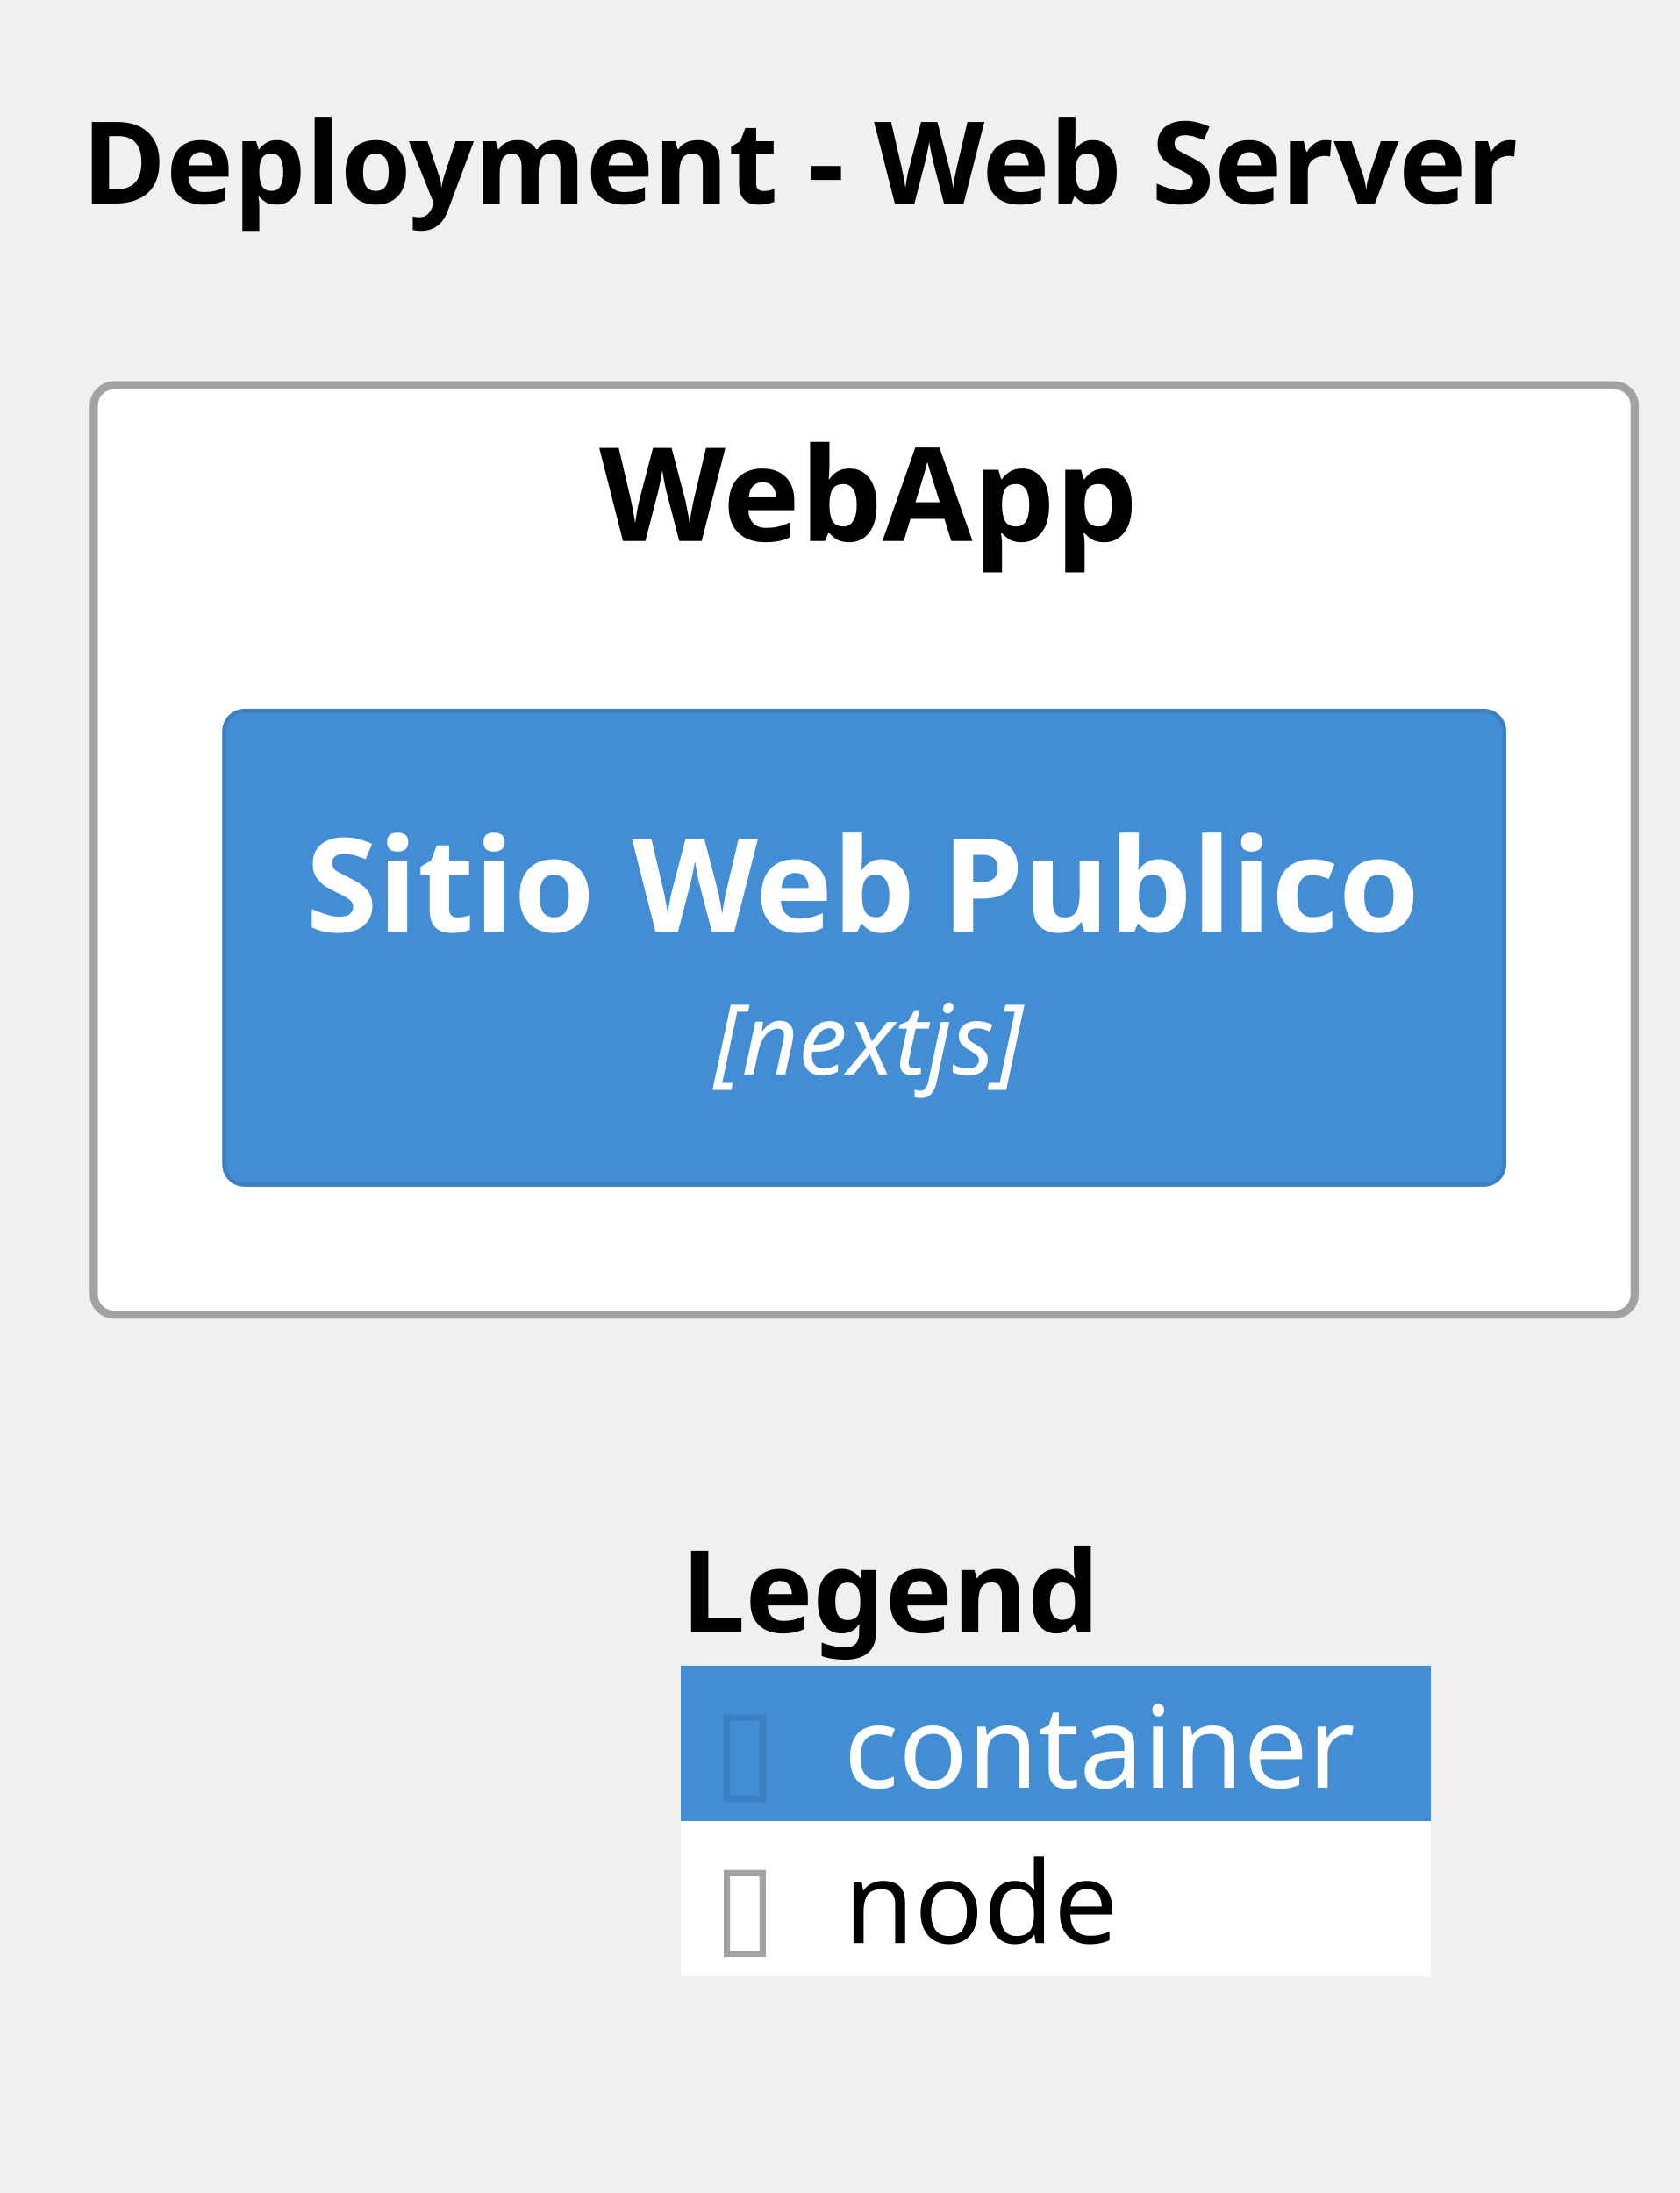
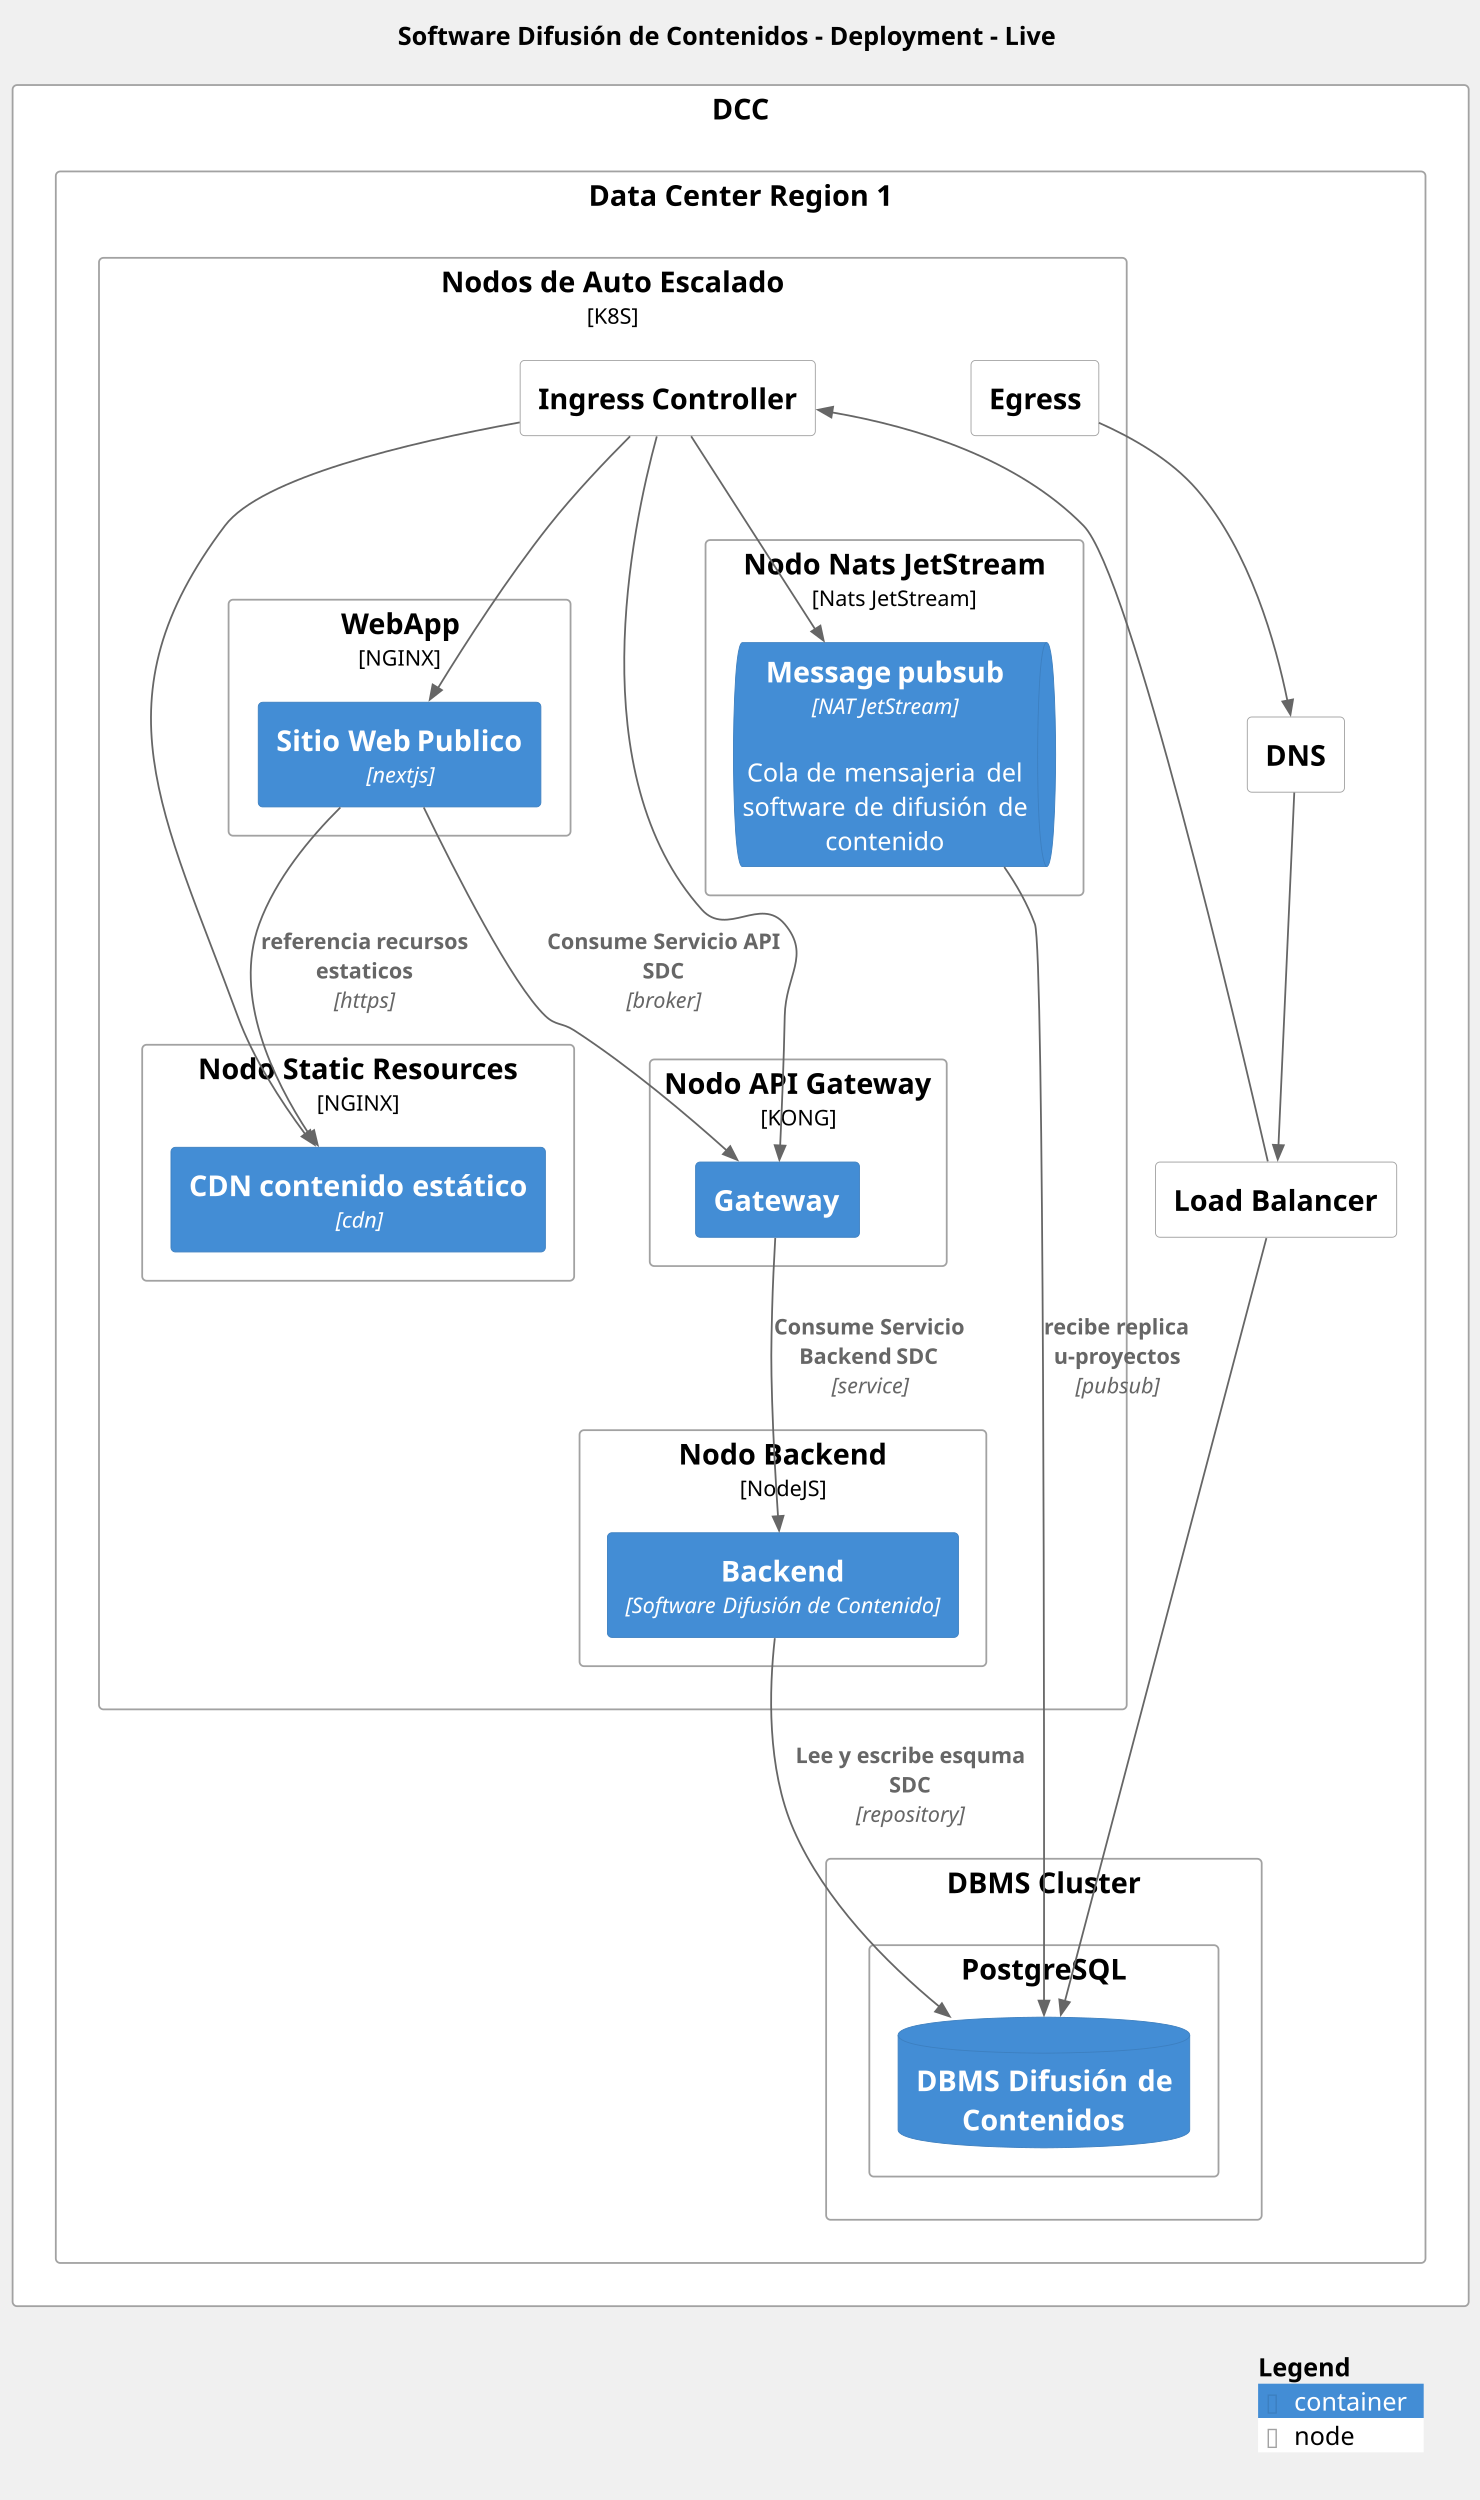
- <svg xmlns="http://www.w3.org/2000/svg" contentStyleType="text/css" height="269px" preserveAspectRatio="none" style="width:206px;height:269px;background:#FFFFFF;" version="1.1" viewBox="0 0 206 269" width="206px" zoomAndPan="magnify">
+ <svg xmlns="http://www.w3.org/2000/svg" contentStyleType="text/css" height="1389px" preserveAspectRatio="none" style="width:822px;height:1389px;background:#FFFFFF;" version="1.1" viewBox="0 0 822 1389" width="822px" zoomAndPan="magnify">
  <defs />
  <g>
-     <text fill="#000000" font-family="sans-serif" font-size="14" font-weight="bold" lengthAdjust="spacing" textLength="177" x="10" y="24.966">Deployment - Web Server</text>
-     <g id="cluster_WebServer.WebApp">
-       <rect fill="#FFFFFF" height="114" rx="2.5" ry="2.5" style="stroke:#A2A2A2;stroke-width:1.0;" width="189" x="11.5" y="47.256" />
-       <text fill="#000000" font-family="sans-serif" font-size="16" font-weight="bold" lengthAdjust="spacing" textLength="65" x="73.5" y="66.36">WebApp</text>
-     </g>
-     <g id="elem_WebServer.WebApp.SitioWebPublico_1">
-       <rect fill="#438DD5" height="58.136" rx="2.5" ry="2.5" style="stroke:#3C7FC0;stroke-width:0.5;" width="157" x="27.5" y="87.186" />
-       <text fill="#FFFFFF" font-family="sans-serif" font-size="16" font-weight="bold" lengthAdjust="spacing" textLength="36" x="37.5" y="114.29">Sitio</text>
-       <text fill="#FFFFFF" font-family="sans-serif" font-size="16" font-weight="bold" lengthAdjust="spacing" textLength="4" x="73.5" y="114.29"> </text>
-       <text fill="#FFFFFF" font-family="sans-serif" font-size="16" font-weight="bold" lengthAdjust="spacing" textLength="34" x="77.5" y="114.29">Web</text>
-       <text fill="#FFFFFF" font-family="sans-serif" font-size="16" font-weight="bold" lengthAdjust="spacing" textLength="4" x="111.5" y="114.29"> </text>
-       <text fill="#FFFFFF" font-family="sans-serif" font-size="16" font-weight="bold" lengthAdjust="spacing" textLength="59" x="115.5" y="114.29">Publico</text>
-       <text fill="#FFFFFF" font-family="sans-serif" font-size="12" font-style="italic" lengthAdjust="spacing" textLength="37" x="87.5" y="131.806">[nextjs]</text>
-     </g>
-     <rect fill="none" height="19.068" style="stroke:none;stroke-width:1.0;" width="92" x="83.5" y="185.256" />
-     <text fill="#000000" font-family="sans-serif" font-size="14" font-weight="bold" lengthAdjust="spacing" textLength="51" x="83.5" y="200.222">Legend</text>
-     <text fill="#FFFFFF" font-family="sans-serif" font-size="14" lengthAdjust="spacing" textLength="4" x="134.5" y="200.222"> </text>
-     <rect fill="#438DD5" height="19.068" style="stroke:none;stroke-width:1.0;" width="92" x="83.5" y="204.324" />
-     <text fill="#3C7FC0" font-family="sans-serif" font-size="14" lengthAdjust="spacing" textLength="8" x="87.5" y="219.29">▯</text>
-     <text fill="#FFFFFF" font-family="sans-serif" font-size="14" lengthAdjust="spacing" textLength="4" x="95.5" y="219.29"> </text>
-     <text fill="#FFFFFF" font-family="sans-serif" font-size="14" lengthAdjust="spacing" textLength="64" x="103.5" y="219.29">container</text>
-     <text fill="#FFFFFF" font-family="sans-serif" font-size="14" lengthAdjust="spacing" textLength="4" x="171.5" y="219.29"> </text>
-     <rect fill="#FFFFFF" height="19.068" style="stroke:none;stroke-width:1.0;" width="92" x="83.5" y="223.392" />
-     <text fill="#A2A2A2" font-family="sans-serif" font-size="14" lengthAdjust="spacing" textLength="8" x="87.5" y="238.358">▯</text>
-     <text fill="#FFFFFF" font-family="sans-serif" font-size="14" lengthAdjust="spacing" textLength="4" x="95.5" y="238.358"> </text>
-     <text fill="#000000" font-family="sans-serif" font-size="14" lengthAdjust="spacing" textLength="34" x="103.5" y="238.358">node</text>
-     <text fill="#FFFFFF" font-family="sans-serif" font-size="14" lengthAdjust="spacing" textLength="4" x="141.5" y="238.358"> </text>
-     <line style="stroke:none;stroke-width:1.0;" x1="83.5" x2="175.5" y1="185.256" y2="185.256" />
-     <line style="stroke:none;stroke-width:1.0;" x1="83.5" x2="175.5" y1="204.324" y2="204.324" />
-     <line style="stroke:none;stroke-width:1.0;" x1="83.5" x2="175.5" y1="223.392" y2="223.392" />
-     <line style="stroke:none;stroke-width:1.0;" x1="83.5" x2="175.5" y1="242.46" y2="242.46" />
-     <line style="stroke:none;stroke-width:1.0;" x1="83.5" x2="83.5" y1="185.256" y2="242.46" />
-     <line style="stroke:none;stroke-width:1.0;" x1="175.5" x2="175.5" y1="185.256" y2="242.46" />
+     <text fill="#000000" font-family="sans-serif" font-size="14" font-weight="bold" lengthAdjust="spacing" textLength="366" x="221" y="24.966">Software Difusión de Contenidos - Deployment - Live</text>
+     <g id="cluster_Live.DCC">
+       <rect fill="#FFFFFF" height="1234.06" rx="2.5" ry="2.5" style="stroke:#A2A2A2;stroke-width:1.0;" width="809" x="7" y="47.256" />
+       <text fill="#000000" font-family="sans-serif" font-size="16" font-weight="bold" lengthAdjust="spacing" textLength="32" x="395.5" y="66.36">DCC</text>
+     </g>
+     <g id="cluster_Live.DCC.DataCenterRegion1">
+       <rect fill="#FFFFFF" height="1162.06" rx="2.5" ry="2.5" style="stroke:#A2A2A2;stroke-width:1.0;" width="761" x="31" y="95.256" />
+       <text fill="#000000" font-family="sans-serif" font-size="16" font-weight="bold" lengthAdjust="spacing" textLength="169" x="327" y="114.36">Data Center Region 1</text>
+     </g>
+     <g id="cluster_Live.DCC.DataCenterRegion1.NodosdeAutoEscalado">
+       <rect fill="#FFFFFF" height="806.48" rx="2.5" ry="2.5" style="stroke:#A2A2A2;stroke-width:1.0;" width="571" x="55" y="143.256" />
+       <text fill="#000000" font-family="sans-serif" font-size="16" font-weight="bold" lengthAdjust="spacing" textLength="191" x="245" y="162.36">Nodos de Auto Escalado</text>
+       <text fill="#000000" font-family="sans-serif" font-size="12" lengthAdjust="spacing" textLength="29" x="326" y="179.876">[K8S]</text>
+     </g>
+     <g id="cluster_Live.DCC.DataCenterRegion1.NodosdeAutoEscalado.WebApp">
+       <rect fill="#FFFFFF" height="131.14" rx="2.5" ry="2.5" style="stroke:#A2A2A2;stroke-width:1.0;" width="190" x="127" y="333.186" />
+       <text fill="#000000" font-family="sans-serif" font-size="16" font-weight="bold" lengthAdjust="spacing" textLength="65" x="189.5" y="352.29">WebApp</text>
+       <text fill="#000000" font-family="sans-serif" font-size="12" lengthAdjust="spacing" textLength="46" x="199" y="369.806">[NGINX]</text>
+     </g>
+     <g id="cluster_Live.DCC.DataCenterRegion1.NodosdeAutoEscalado.NodoStaticResources">
+       <rect fill="#FFFFFF" height="131.14" rx="2.5" ry="2.5" style="stroke:#A2A2A2;stroke-width:1.0;" width="240" x="79" y="580.456" />
+       <text fill="#000000" font-family="sans-serif" font-size="16" font-weight="bold" lengthAdjust="spacing" textLength="178" x="110" y="599.56">Nodo Static Resources</text>
+       <text fill="#000000" font-family="sans-serif" font-size="12" lengthAdjust="spacing" textLength="46" x="176" y="617.076">[NGINX]</text>
+     </g>
+     <g id="cluster_Live.DCC.DataCenterRegion1.NodosdeAutoEscalado.NodoBackend">
+       <rect fill="#FFFFFF" height="131.14" rx="2.5" ry="2.5" style="stroke:#A2A2A2;stroke-width:1.0;" width="226" x="322" y="794.596" />
+       <text fill="#000000" font-family="sans-serif" font-size="16" font-weight="bold" lengthAdjust="spacing" textLength="116" x="377" y="813.7">Nodo Backend</text>
+       <text fill="#000000" font-family="sans-serif" font-size="12" lengthAdjust="spacing" textLength="48" x="411" y="831.216">[NodeJS]</text>
+     </g>
+     <g id="cluster_Live.DCC.DataCenterRegion1.NodosdeAutoEscalado.NodoAPIGateway">
+       <rect fill="#FFFFFF" height="114.79" rx="2.5" ry="2.5" style="stroke:#A2A2A2;stroke-width:1.0;" width="165" x="361" y="588.636" />
+       <text fill="#000000" font-family="sans-serif" font-size="16" font-weight="bold" lengthAdjust="spacing" textLength="149" x="369" y="607.74">Nodo API Gateway</text>
+       <text fill="#000000" font-family="sans-serif" font-size="12" lengthAdjust="spacing" textLength="42" x="422.5" y="625.256">[KONG]</text>
+     </g>
+     <g id="cluster_Live.DCC.DataCenterRegion1.NodosdeAutoEscalado.NodoNatsJetStream">
+       <rect fill="#FFFFFF" height="197.4" rx="2.5" ry="2.5" style="stroke:#A2A2A2;stroke-width:1.0;" width="210" x="392" y="300.056" />
+       <text fill="#000000" font-family="sans-serif" font-size="16" font-weight="bold" lengthAdjust="spacing" textLength="168" x="413" y="319.16">Nodo Nats JetStream</text>
+       <text fill="#000000" font-family="sans-serif" font-size="12" lengthAdjust="spacing" textLength="92" x="451" y="336.676">[Nats JetStream]</text>
+     </g>
+     <g id="cluster_Live.DCC.DataCenterRegion1.DBMSCluster">
+       <rect fill="#FFFFFF" height="200.58" rx="2.5" ry="2.5" style="stroke:#A2A2A2;stroke-width:1.0;" width="242" x="459" y="1032.736" />
+       <text fill="#000000" font-family="sans-serif" font-size="16" font-weight="bold" lengthAdjust="spacing" textLength="108" x="526" y="1051.84">DBMS Cluster</text>
+     </g>
+     <g id="cluster_Live.DCC.DataCenterRegion1.DBMSCluster.PostgreSQL">
+       <rect fill="#FFFFFF" height="128.58" rx="2.5" ry="2.5" style="stroke:#A2A2A2;stroke-width:1.0;" width="194" x="483" y="1080.736" />
+       <text fill="#000000" font-family="sans-serif" font-size="16" font-weight="bold" lengthAdjust="spacing" textLength="92" x="534" y="1099.84">PostgreSQL</text>
+     </g>
+     <g id="elem_Live.DCC.DataCenterRegion1.DNS">
+       <rect fill="#FFFFFF" height="41.792" rx="2.5" ry="2.5" style="stroke:#A2A2A2;stroke-width:0.5;" width="54" x="693" y="398.356" />
+       <text fill="#000000" font-family="sans-serif" font-size="16" font-weight="bold" lengthAdjust="spacing" textLength="34" x="703" y="425.46">DNS</text>
+     </g>
+     <g id="elem_Live.DCC.DataCenterRegion1.LoadBalancer">
+       <rect fill="#FFFFFF" height="41.792" rx="2.5" ry="2.5" style="stroke:#A2A2A2;stroke-width:0.5;" width="134" x="642" y="645.636" />
+       <text fill="#000000" font-family="sans-serif" font-size="16" font-weight="bold" lengthAdjust="spacing" textLength="39" x="652" y="672.74">Load</text>
+       <text fill="#000000" font-family="sans-serif" font-size="16" font-weight="bold" lengthAdjust="spacing" textLength="4" x="691" y="672.74"> </text>
+       <text fill="#000000" font-family="sans-serif" font-size="16" font-weight="bold" lengthAdjust="spacing" textLength="71" x="695" y="672.74">Balancer</text>
+     </g>
+     <g id="elem_Live.DCC.DataCenterRegion1.NodosdeAutoEscalado.IngressController">
+       <rect fill="#FFFFFF" height="41.792" rx="2.5" ry="2.5" style="stroke:#A2A2A2;stroke-width:0.5;" width="164" x="289" y="200.256" />
+       <text fill="#000000" font-family="sans-serif" font-size="16" font-weight="bold" lengthAdjust="spacing" textLength="59" x="299" y="227.36">Ingress</text>
+       <text fill="#000000" font-family="sans-serif" font-size="16" font-weight="bold" lengthAdjust="spacing" textLength="4" x="358" y="227.36"> </text>
+       <text fill="#000000" font-family="sans-serif" font-size="16" font-weight="bold" lengthAdjust="spacing" textLength="81" x="362" y="227.36">Controller</text>
+     </g>
+     <g id="elem_Live.DCC.DataCenterRegion1.NodosdeAutoEscalado.Egress">
+       <rect fill="#FFFFFF" height="41.792" rx="2.5" ry="2.5" style="stroke:#A2A2A2;stroke-width:0.5;" width="71" x="539.5" y="200.256" />
+       <text fill="#000000" font-family="sans-serif" font-size="16" font-weight="bold" lengthAdjust="spacing" textLength="51" x="549.5" y="227.36">Egress</text>
+     </g>
+     <g id="elem_Live.DCC.DataCenterRegion1.NodosdeAutoEscalado.WebApp.SitioWebPublico_1">
+       <rect fill="#438DD5" height="58.136" rx="2.5" ry="2.5" style="stroke:#3C7FC0;stroke-width:0.5;" width="157" x="143.5" y="390.186" />
+       <text fill="#FFFFFF" font-family="sans-serif" font-size="16" font-weight="bold" lengthAdjust="spacing" textLength="36" x="153.5" y="417.29">Sitio</text>
+       <text fill="#FFFFFF" font-family="sans-serif" font-size="16" font-weight="bold" lengthAdjust="spacing" textLength="4" x="189.5" y="417.29"> </text>
+       <text fill="#FFFFFF" font-family="sans-serif" font-size="16" font-weight="bold" lengthAdjust="spacing" textLength="34" x="193.5" y="417.29">Web</text>
+       <text fill="#FFFFFF" font-family="sans-serif" font-size="16" font-weight="bold" lengthAdjust="spacing" textLength="4" x="227.5" y="417.29"> </text>
+       <text fill="#FFFFFF" font-family="sans-serif" font-size="16" font-weight="bold" lengthAdjust="spacing" textLength="59" x="231.5" y="417.29">Publico</text>
+       <text fill="#FFFFFF" font-family="sans-serif" font-size="12" font-style="italic" lengthAdjust="spacing" textLength="37" x="203.5" y="434.806">[nextjs]</text>
+     </g>
+     <g id="elem_Live.DCC.DataCenterRegion1.NodosdeAutoEscalado.NodoStaticResources.CDNcontenidoestático_1">
+       <rect fill="#438DD5" height="58.136" rx="2.5" ry="2.5" style="stroke:#3C7FC0;stroke-width:0.5;" width="208" x="95" y="637.456" />
+       <text fill="#FFFFFF" font-family="sans-serif" font-size="16" font-weight="bold" lengthAdjust="spacing" textLength="35" x="105" y="664.56">CDN</text>
+       <text fill="#FFFFFF" font-family="sans-serif" font-size="16" font-weight="bold" lengthAdjust="spacing" textLength="4" x="140" y="664.56"> </text>
+       <text fill="#FFFFFF" font-family="sans-serif" font-size="16" font-weight="bold" lengthAdjust="spacing" textLength="81" x="144" y="664.56">contenido</text>
+       <text fill="#FFFFFF" font-family="sans-serif" font-size="16" font-weight="bold" lengthAdjust="spacing" textLength="4" x="225" y="664.56"> </text>
+       <text fill="#FFFFFF" font-family="sans-serif" font-size="16" font-weight="bold" lengthAdjust="spacing" textLength="64" x="229" y="664.56">estático</text>
+       <text fill="#FFFFFF" font-family="sans-serif" font-size="12" font-style="italic" lengthAdjust="spacing" textLength="25" x="186.5" y="682.076">[cdn]</text>
+     </g>
+     <g id="elem_Live.DCC.DataCenterRegion1.NodosdeAutoEscalado.NodoBackend.Backend_1">
+       <rect fill="#438DD5" height="58.136" rx="2.5" ry="2.5" style="stroke:#3C7FC0;stroke-width:0.5;" width="195" x="337.5" y="851.596" />
+       <text fill="#FFFFFF" font-family="sans-serif" font-size="16" font-weight="bold" lengthAdjust="spacing" textLength="69" x="400.5" y="878.7">Backend</text>
+       <text fill="#FFFFFF" font-family="sans-serif" font-size="12" font-style="italic" lengthAdjust="spacing" textLength="51" x="347.5" y="896.216">[Software</text>
+       <text fill="#FFFFFF" font-family="sans-serif" font-size="12" font-style="italic" lengthAdjust="spacing" textLength="3" x="398.5" y="896.216"> </text>
+       <text fill="#FFFFFF" font-family="sans-serif" font-size="12" font-style="italic" lengthAdjust="spacing" textLength="44" x="401.5" y="896.216">Difusión</text>
+       <text fill="#FFFFFF" font-family="sans-serif" font-size="12" font-style="italic" lengthAdjust="spacing" textLength="3" x="445.5" y="896.216"> </text>
+       <text fill="#FFFFFF" font-family="sans-serif" font-size="12" font-style="italic" lengthAdjust="spacing" textLength="13" x="448.5" y="896.216">de</text>
+       <text fill="#FFFFFF" font-family="sans-serif" font-size="12" font-style="italic" lengthAdjust="spacing" textLength="3" x="461.5" y="896.216"> </text>
+       <text fill="#FFFFFF" font-family="sans-serif" font-size="12" font-style="italic" lengthAdjust="spacing" textLength="58" x="464.5" y="896.216">Contenido]</text>
+     </g>
+     <g id="elem_Live.DCC.DataCenterRegion1.NodosdeAutoEscalado.NodoAPIGateway.Gateway_1">
+       <rect fill="#438DD5" height="41.792" rx="2.5" ry="2.5" style="stroke:#3C7FC0;stroke-width:0.5;" width="91" x="386.5" y="645.636" />
+       <text fill="#FFFFFF" font-family="sans-serif" font-size="16" font-weight="bold" lengthAdjust="spacing" textLength="71" x="396.5" y="672.74">Gateway</text>
+     </g>
+     <g id="elem_Live.DCC.DataCenterRegion1.NodosdeAutoEscalado.NodoNatsJetStream.Messagepubsub_1">
+       <path d="M412.5,357.056 L581.5,357.056 C586.5,357.056 586.5,419.26 586.5,419.26 C586.5,419.26 586.5,481.464 581.5,481.464 L412.5,481.464 C407.5,481.464 407.5,419.26 407.5,419.26 C407.5,419.26 407.5,357.056 412.5,357.056 " fill="#438DD5" style="stroke:#3C7FC0;stroke-width:0.5;" />
+       <path d="M581.5,357.056 C576.5,357.056 576.5,419.26 576.5,419.26 C576.5,481.464 581.5,481.464 581.5,481.464 " fill="none" style="stroke:#3C7FC0;stroke-width:0.5;" />
+       <text fill="#FFFFFF" font-family="sans-serif" font-size="16" font-weight="bold" lengthAdjust="spacing" textLength="69" x="425.5" y="379.16">Message</text>
+       <text fill="#FFFFFF" font-family="sans-serif" font-size="16" font-weight="bold" lengthAdjust="spacing" textLength="4" x="494.5" y="379.16"> </text>
+       <text fill="#FFFFFF" font-family="sans-serif" font-size="16" font-weight="bold" lengthAdjust="spacing" textLength="60" x="498.5" y="379.16">pubsub</text>
+       <text fill="#FFFFFF" font-family="sans-serif" font-size="12" font-style="italic" lengthAdjust="spacing" textLength="24" x="451" y="396.676">[NAT</text>
+       <text fill="#FFFFFF" font-family="sans-serif" font-size="12" font-style="italic" lengthAdjust="spacing" textLength="3" x="475" y="396.676"> </text>
+       <text fill="#FFFFFF" font-family="sans-serif" font-size="12" font-style="italic" lengthAdjust="spacing" textLength="55" x="478" y="396.676">JetStream]</text>
+       <text fill="#FFFFFF" font-family="sans-serif" font-size="14" lengthAdjust="spacing" textLength="4" x="490" y="415.158"> </text>
+       <text fill="#FFFFFF" font-family="sans-serif" font-size="14" lengthAdjust="spacing" textLength="29" x="415" y="434.226">Cola</text>
+       <text fill="#FFFFFF" font-family="sans-serif" font-size="14" lengthAdjust="spacing" textLength="4" x="444" y="434.226"> </text>
+       <text fill="#FFFFFF" font-family="sans-serif" font-size="14" lengthAdjust="spacing" textLength="17" x="448" y="434.226">de</text>
+       <text fill="#FFFFFF" font-family="sans-serif" font-size="14" lengthAdjust="spacing" textLength="4" x="465" y="434.226"> </text>
+       <text fill="#FFFFFF" font-family="sans-serif" font-size="14" lengthAdjust="spacing" textLength="75" x="469" y="434.226">mensajeria</text>
+       <text fill="#FFFFFF" font-family="sans-serif" font-size="14" lengthAdjust="spacing" textLength="4" x="544" y="434.226"> </text>
+       <text fill="#FFFFFF" font-family="sans-serif" font-size="14" lengthAdjust="spacing" textLength="21" x="548" y="434.226">del</text>
+       <text fill="#FFFFFF" font-family="sans-serif" font-size="14" lengthAdjust="spacing" textLength="58" x="412.5" y="453.294">software</text>
+       <text fill="#FFFFFF" font-family="sans-serif" font-size="14" lengthAdjust="spacing" textLength="4" x="470.5" y="453.294"> </text>
+       <text fill="#FFFFFF" font-family="sans-serif" font-size="14" lengthAdjust="spacing" textLength="17" x="474.5" y="453.294">de</text>
+       <text fill="#FFFFFF" font-family="sans-serif" font-size="14" lengthAdjust="spacing" textLength="4" x="491.5" y="453.294"> </text>
+       <text fill="#FFFFFF" font-family="sans-serif" font-size="14" lengthAdjust="spacing" textLength="55" x="495.5" y="453.294">difusión</text>
+       <text fill="#FFFFFF" font-family="sans-serif" font-size="14" lengthAdjust="spacing" textLength="4" x="550.5" y="453.294"> </text>
+       <text fill="#FFFFFF" font-family="sans-serif" font-size="14" lengthAdjust="spacing" textLength="17" x="554.5" y="453.294">de</text>
+       <text fill="#FFFFFF" font-family="sans-serif" font-size="14" lengthAdjust="spacing" textLength="67" x="458.5" y="472.362">contenido</text>
+     </g>
+     <g id="elem_Live.DCC.DataCenterRegion1.DBMSCluster.PostgreSQL.DBMSDifusióndeContenidos_1">
+       <path d="M499,1130.736 C499,1120.736 580,1120.736 580,1120.736 C580,1120.736 661,1120.736 661,1130.736 L661,1183.32 C661,1193.32 580,1193.32 580,1193.32 C580,1193.32 499,1193.32 499,1183.32 L499,1130.736 " fill="#438DD5" style="stroke:#3C7FC0;stroke-width:0.5;" />
+       <path d="M499,1130.736 C499,1140.736 580,1140.736 580,1140.736 C580,1140.736 661,1140.736 661,1130.736 " fill="none" style="stroke:#3C7FC0;stroke-width:0.5;" />
+       <text fill="#FFFFFF" font-family="sans-serif" font-size="16" font-weight="bold" lengthAdjust="spacing" textLength="47" x="509" y="1161.84">DBMS</text>
+       <text fill="#FFFFFF" font-family="sans-serif" font-size="16" font-weight="bold" lengthAdjust="spacing" textLength="4" x="556" y="1161.84"> </text>
+       <text fill="#FFFFFF" font-family="sans-serif" font-size="16" font-weight="bold" lengthAdjust="spacing" textLength="68" x="560" y="1161.84">Difusión</text>
+       <text fill="#FFFFFF" font-family="sans-serif" font-size="16" font-weight="bold" lengthAdjust="spacing" textLength="4" x="628" y="1161.84"> </text>
+       <text fill="#FFFFFF" font-family="sans-serif" font-size="16" font-weight="bold" lengthAdjust="spacing" textLength="19" x="632" y="1161.84">de</text>
+       <text fill="#FFFFFF" font-family="sans-serif" font-size="16" font-weight="bold" lengthAdjust="spacing" textLength="91" x="534.5" y="1183.632">Contenidos</text>
+     </g>
+     <g id="link_Live.DCC.DataCenterRegion1.NodosdeAutoEscalado.WebApp.SitioWebPublico_1_Live.DCC.DataCenterRegion1.NodosdeAutoEscalado.NodoStaticResources.CDNcontenidoestático_1">
+       <path d="M189.11,448.616 C172.11,465.506 153.08,488.466 144,513.456 C129.49,553.406 151.37,599.276 171.68,630.096 " fill="none" id="Live.DCC.DataCenterRegion1.NodosdeAutoEscalado.WebApp.SitioWebPublico_1-to-Live.DCC.DataCenterRegion1.NodosdeAutoEscalado.NodoStaticResources.CDNcontenidoestático_1" style="stroke:#666666;stroke-width:1.0;" />
+       <polygon fill="#666666" points="176.51,636.216,174.503,627.911,169.537,631.279,176.51,636.216" style="stroke:#666666;stroke-width:1.0;" />
+       <text fill="#666666" font-family="sans-serif" font-size="12" font-weight="bold" lengthAdjust="spacing" textLength="61" x="145" y="527.284">referencia</text>
+       <text fill="#666666" font-family="sans-serif" font-size="12" font-weight="bold" lengthAdjust="spacing" textLength="3" x="206" y="527.284"> </text>
+       <text fill="#666666" font-family="sans-serif" font-size="12" font-weight="bold" lengthAdjust="spacing" textLength="50" x="209" y="527.284">recursos</text>
+       <text fill="#666666" font-family="sans-serif" font-size="12" font-weight="bold" lengthAdjust="spacing" textLength="53" x="175.5" y="543.628">estaticos</text>
+       <text fill="#666666" font-family="sans-serif" font-size="12" font-style="italic" lengthAdjust="spacing" textLength="33" x="185.5" y="559.972">[https]</text>
+     </g>
+     <g id="link_Live.DCC.DataCenterRegion1.NodosdeAutoEscalado.NodoAPIGateway.Gateway_1_Live.DCC.DataCenterRegion1.NodosdeAutoEscalado.NodoBackend.Backend_1">
+       <path d="M430.73,687.816 C430.07,699.456 429.33,714.336 429,727.596 C428.43,750.256 428.33,755.936 429,778.596 C429.63,799.736 430.99,823.326 432.26,842.396 " fill="none" id="Live.DCC.DataCenterRegion1.NodosdeAutoEscalado.NodoAPIGateway.Gateway_1-to-Live.DCC.DataCenterRegion1.NodosdeAutoEscalado.NodoBackend.Backend_1" style="stroke:#666666;stroke-width:1.0;" />
+       <polygon fill="#666666" points="432.87,850.366,435.32,842.181,429.334,842.588,432.87,850.366" style="stroke:#666666;stroke-width:1.0;" />
+       <text fill="#666666" font-family="sans-serif" font-size="12" font-weight="bold" lengthAdjust="spacing" textLength="56" x="430" y="741.424">Consume</text>
+       <text fill="#666666" font-family="sans-serif" font-size="12" font-weight="bold" lengthAdjust="spacing" textLength="3" x="486" y="741.424"> </text>
+       <text fill="#666666" font-family="sans-serif" font-size="12" font-weight="bold" lengthAdjust="spacing" textLength="47" x="489" y="741.424">Servicio</text>
+       <text fill="#666666" font-family="sans-serif" font-size="12" font-weight="bold" lengthAdjust="spacing" textLength="51" x="444" y="757.768">Backend</text>
+       <text fill="#666666" font-family="sans-serif" font-size="12" font-weight="bold" lengthAdjust="spacing" textLength="3" x="495" y="757.768"> </text>
+       <text fill="#666666" font-family="sans-serif" font-size="12" font-weight="bold" lengthAdjust="spacing" textLength="24" x="498" y="757.768">SDC</text>
+       <text fill="#666666" font-family="sans-serif" font-size="12" font-style="italic" lengthAdjust="spacing" textLength="42" x="462" y="774.112">[service]</text>
+     </g>
+     <g id="link_Live.DCC.DataCenterRegion1.NodosdeAutoEscalado.WebApp.SitioWebPublico_1_Live.DCC.DataCenterRegion1.NodosdeAutoEscalado.NodoAPIGateway.Gateway_1">
+       <path d="M235.43,448.596 C253.28,485.406 284.71,547.026 303,564.456 C308.76,569.946 312.33,568.126 319,572.456 C349.9,592.546 382.05,619.736 404.12,639.536 " fill="none" id="Live.DCC.DataCenterRegion1.NodosdeAutoEscalado.WebApp.SitioWebPublico_1-to-Live.DCC.DataCenterRegion1.NodosdeAutoEscalado.NodoAPIGateway.Gateway_1" style="stroke:#666666;stroke-width:1.0;" />
+       <polygon fill="#666666" points="409.63,644.426,405.716,636.831,401.687,641.278,409.63,644.426" style="stroke:#666666;stroke-width:1.0;" />
+       <text fill="#666666" font-family="sans-serif" font-size="12" font-weight="bold" lengthAdjust="spacing" textLength="56" x="304" y="527.284">Consume</text>
+       <text fill="#666666" font-family="sans-serif" font-size="12" font-weight="bold" lengthAdjust="spacing" textLength="3" x="360" y="527.284"> </text>
+       <text fill="#666666" font-family="sans-serif" font-size="12" font-weight="bold" lengthAdjust="spacing" textLength="47" x="363" y="527.284">Servicio</text>
+       <text fill="#666666" font-family="sans-serif" font-size="12" font-weight="bold" lengthAdjust="spacing" textLength="3" x="410" y="527.284"> </text>
+       <text fill="#666666" font-family="sans-serif" font-size="12" font-weight="bold" lengthAdjust="spacing" textLength="21" x="413" y="527.284">API</text>
+       <text fill="#666666" font-family="sans-serif" font-size="12" font-weight="bold" lengthAdjust="spacing" textLength="24" x="357" y="543.628">SDC</text>
+       <text fill="#666666" font-family="sans-serif" font-size="12" font-style="italic" lengthAdjust="spacing" textLength="42" x="348" y="559.972">[broker]</text>
+     </g>
+     <g id="link_Live.DCC.DataCenterRegion1.NodosdeAutoEscalado.NodoBackend.Backend_1_Live.DCC.DataCenterRegion1.DBMSCluster.PostgreSQL.DBMSDifusióndeContenidos_1">
+       <path d="M430.49,910.166 C427.31,938.466 425.93,982.466 441,1016.736 C458.26,1055.986 492.01,1090.226 521.93,1114.936 " fill="none" id="Live.DCC.DataCenterRegion1.NodosdeAutoEscalado.NodoBackend.Backend_1-to-Live.DCC.DataCenterRegion1.DBMSCluster.PostgreSQL.DBMSDifusióndeContenidos_1" style="stroke:#666666;stroke-width:1.0;" />
+       <polygon fill="#666666" points="527.64,1120.376,523.318,1113.005,519.538,1117.664,527.64,1120.376" style="stroke:#666666;stroke-width:1.0;" />
+       <text fill="#666666" font-family="sans-serif" font-size="12" font-weight="bold" lengthAdjust="spacing" textLength="21" x="442" y="979.564">Lee</text>
+       <text fill="#666666" font-family="sans-serif" font-size="12" font-weight="bold" lengthAdjust="spacing" textLength="3" x="463" y="979.564"> </text>
+       <text fill="#666666" font-family="sans-serif" font-size="12" font-weight="bold" lengthAdjust="spacing" textLength="7" x="466" y="979.564">y</text>
+       <text fill="#666666" font-family="sans-serif" font-size="12" font-weight="bold" lengthAdjust="spacing" textLength="3" x="473" y="979.564"> </text>
+       <text fill="#666666" font-family="sans-serif" font-size="12" font-weight="bold" lengthAdjust="spacing" textLength="43" x="476" y="979.564">escribe</text>
+       <text fill="#666666" font-family="sans-serif" font-size="12" font-weight="bold" lengthAdjust="spacing" textLength="3" x="519" y="979.564"> </text>
+       <text fill="#666666" font-family="sans-serif" font-size="12" font-weight="bold" lengthAdjust="spacing" textLength="48" x="522" y="979.564">esquma</text>
+       <text fill="#666666" font-family="sans-serif" font-size="12" font-weight="bold" lengthAdjust="spacing" textLength="24" x="494" y="995.908">SDC</text>
+       <text fill="#666666" font-family="sans-serif" font-size="12" font-style="italic" lengthAdjust="spacing" textLength="61" x="475.5" y="1012.252">[repository]</text>
+     </g>
+     <g id="link_Live.DCC.DataCenterRegion1.NodosdeAutoEscalado.NodoNatsJetStream.Messagepubsub_1_Live.DCC.DataCenterRegion1.DBMSCluster.PostgreSQL.DBMSDifusióndeContenidos_1">
+       <path d="M557.97,481.726 C564.9,491.676 570.92,502.366 575,513.456 C580.16,527.486 580.18,968.286 580.06,1111.536 " fill="none" id="Live.DCC.DataCenterRegion1.NodosdeAutoEscalado.NodoNatsJetStream.Messagepubsub_1-to-Live.DCC.DataCenterRegion1.DBMSCluster.PostgreSQL.DBMSDifusióndeContenidos_1" style="stroke:#666666;stroke-width:1.0;" />
+       <polygon fill="#666666" points="580.05,1119.536,583.05,1111.536,577.05,1111.536,580.05,1119.536" style="stroke:#666666;stroke-width:1.0;" />
+       <text fill="#666666" font-family="sans-serif" font-size="12" font-weight="bold" lengthAdjust="spacing" textLength="37" x="580" y="741.424">recibe</text>
+       <text fill="#666666" font-family="sans-serif" font-size="12" font-weight="bold" lengthAdjust="spacing" textLength="3" x="617" y="741.424"> </text>
+       <text fill="#666666" font-family="sans-serif" font-size="12" font-weight="bold" lengthAdjust="spacing" textLength="41" x="620" y="741.424">replica</text>
+       <text fill="#666666" font-family="sans-serif" font-size="12" font-weight="bold" lengthAdjust="spacing" textLength="70" x="585.5" y="757.768">u-proyectos</text>
+       <text fill="#666666" font-family="sans-serif" font-size="12" font-style="italic" lengthAdjust="spacing" textLength="46" x="597.5" y="774.112">[pubsub]</text>
+     </g>
+     <g id="link_Live.DCC.DataCenterRegion1.DNS_Live.DCC.DataCenterRegion1.LoadBalancer">
+       <path d="M719.1,440.326 C717.16,483.626 712.57,585.956 710.31,636.386 " fill="none" id="Live.DCC.DataCenterRegion1.DNS-to-Live.DCC.DataCenterRegion1.LoadBalancer" style="stroke:#666666;stroke-width:1.0;" />
+       <polygon fill="#666666" points="709.91,644.176,713.264,636.318,707.27,636.05,709.91,644.176" style="stroke:#666666;stroke-width:1.0;" />
+       <text fill="#666666" font-family="sans-serif" font-size="0" lengthAdjust="spacing" textLength="0" x="716" y="533.956">.</text>
+     </g>
+     <g id="link_Live.DCC.DataCenterRegion1.LoadBalancer_Live.DCC.DataCenterRegion1.NodosdeAutoEscalado.IngressController">
+       <path d="M704.39,645.266 C687.39,571.236 627.83,318.266 602,292.056 C565.39,254.896 509.75,237.346 462.25,229.126 " fill="none" id="Live.DCC.DataCenterRegion1.LoadBalancer-to-Live.DCC.DataCenterRegion1.NodosdeAutoEscalado.IngressController" style="stroke:#666666;stroke-width:1.0;" />
+       <polygon fill="#666666" points="454.49,227.696,461.904,231.942,462.868,226.02,454.49,227.696" style="stroke:#666666;stroke-width:1.0;" />
+       <text fill="#666666" font-family="sans-serif" font-size="0" lengthAdjust="spacing" textLength="0" x="670" y="414.256">.</text>
+     </g>
+     <g id="link_Live.DCC.DataCenterRegion1.NodosdeAutoEscalado.Egress_Live.DCC.DataCenterRegion1.DNS">
+       <path d="M610.56,234.896 C628.95,243.056 650.52,255.286 665,272.056 C694.48,306.196 708.87,357.706 715.34,389.596 " fill="none" id="Live.DCC.DataCenterRegion1.NodosdeAutoEscalado.Egress-to-Live.DCC.DataCenterRegion1.DNS" style="stroke:#666666;stroke-width:1.0;" />
+       <polygon fill="#666666" points="716.96,397.036,718.392,388.613,712.5,389.748,716.96,397.036" style="stroke:#666666;stroke-width:1.0;" />
+       <text fill="#666666" font-family="sans-serif" font-size="0" lengthAdjust="spacing" textLength="0" x="673" y="273.056">.</text>
+     </g>
+     <g id="link_Live.DCC.DataCenterRegion1.LoadBalancer_Live.DCC.DataCenterRegion1.DBMSCluster.PostgreSQL.DBMSDifusióndeContenidos_1">
+       <path d="M703.62,687.896 C684.37,760.796 618.61,1009.806 591.66,1111.856 " fill="none" id="Live.DCC.DataCenterRegion1.LoadBalancer-to-Live.DCC.DataCenterRegion1.DBMSCluster.PostgreSQL.DBMSDifusióndeContenidos_1" style="stroke:#666666;stroke-width:1.0;" />
+       <polygon fill="#666666" points="589.41,1119.396,594.352,1112.426,588.55,1110.895,589.41,1119.396" style="stroke:#666666;stroke-width:1.0;" />
+       <text fill="#666666" font-family="sans-serif" font-size="0" lengthAdjust="spacing" textLength="0" x="678" y="875.666">.</text>
+     </g>
+     <g id="link_Live.DCC.DataCenterRegion1.NodosdeAutoEscalado.IngressController_Live.DCC.DataCenterRegion1.NodosdeAutoEscalado.WebApp.SitioWebPublico_1">
+       <path d="M350.07,242.396 C336.57,255.906 318.98,274.376 305,292.056 C282.05,321.066 259.19,356.426 243.29,382.336 " fill="none" id="Live.DCC.DataCenterRegion1.NodosdeAutoEscalado.IngressController-to-Live.DCC.DataCenterRegion1.NodosdeAutoEscalado.WebApp.SitioWebPublico_1" style="stroke:#666666;stroke-width:1.0;" />
+       <polygon fill="#666666" points="238.79,388.706,245.512,383.433,240.387,380.313,238.79,388.706" style="stroke:#666666;stroke-width:1.0;" />
+       <text fill="#666666" font-family="sans-serif" font-size="0" lengthAdjust="spacing" textLength="0" x="321" y="273.056">.</text>
+     </g>
+     <g id="link_Live.DCC.DataCenterRegion1.NodosdeAutoEscalado.IngressController_Live.DCC.DataCenterRegion1.NodosdeAutoEscalado.NodoStaticResources.CDNcontenidoestático_1">
+       <path d="M288.77,234.686 C225.27,246.246 144.97,265.616 125,292.056 C52,388.686 90.27,450.766 132,564.456 C140.64,588.016 155.76,611.536 169.45,629.966 " fill="none" id="Live.DCC.DataCenterRegion1.NodosdeAutoEscalado.IngressController-to-Live.DCC.DataCenterRegion1.NodosdeAutoEscalado.NodoStaticResources.CDNcontenidoestático_1" style="stroke:#666666;stroke-width:1.0;" />
+       <polygon fill="#666666" points="174.81,636.016,172.369,627.828,167.587,631.452,174.81,636.016" style="stroke:#666666;stroke-width:1.0;" />
+       <text fill="#666666" font-family="sans-serif" font-size="0" lengthAdjust="spacing" textLength="0" x="126" y="414.256">.</text>
+     </g>
+     <g id="link_Live.DCC.DataCenterRegion1.NodosdeAutoEscalado.IngressController_Live.DCC.DataCenterRegion1.NodosdeAutoEscalado.NodoAPIGateway.Gateway_1">
+       <path d="M364.91,242.466 C350.88,293.866 322.4,430.346 390,505.456 C403.88,520.886 422.64,497.576 436,513.456 C450.59,530.806 436.45,541.796 436,564.456 C435.52,588.816 434.38,616.466 433.45,636.676 " fill="none" id="Live.DCC.DataCenterRegion1.NodosdeAutoEscalado.IngressController-to-Live.DCC.DataCenterRegion1.NodosdeAutoEscalado.NodoAPIGateway.Gateway_1" style="stroke:#666666;stroke-width:1.0;" />
+       <polygon fill="#666666" points="433.03,644.396,436.412,636.55,430.419,636.261,433.03,644.396" style="stroke:#666666;stroke-width:1.0;" />
+       <text fill="#666666" font-family="sans-serif" font-size="0" lengthAdjust="spacing" textLength="0" x="391" y="414.256">.</text>
+     </g>
+     <g id="link_Live.DCC.DataCenterRegion1.NodosdeAutoEscalado.IngressController_Live.DCC.DataCenterRegion1.NodosdeAutoEscalado.NodoNatsJetStream.Messagepubsub_1">
+       <path d="M384.01,242.406 C400.16,267.536 428.55,311.716 452.83,349.506 " fill="none" id="Live.DCC.DataCenterRegion1.NodosdeAutoEscalado.IngressController-to-Live.DCC.DataCenterRegion1.NodosdeAutoEscalado.NodoNatsJetStream.Messagepubsub_1" style="stroke:#666666;stroke-width:1.0;" />
+       <polygon fill="#666666" points="457.62,355.966,455.815,347.615,450.769,350.861,457.62,355.966" style="stroke:#666666;stroke-width:1.0;" />
+       <text fill="#666666" font-family="sans-serif" font-size="0" lengthAdjust="spacing" textLength="0" x="409" y="273.056">.</text>
+     </g>
+     <rect fill="none" height="19.068" style="stroke:none;stroke-width:1.0;" width="92" x="699" y="1305.316" />
+     <text fill="#000000" font-family="sans-serif" font-size="14" font-weight="bold" lengthAdjust="spacing" textLength="51" x="699" y="1320.282">Legend</text>
+     <text fill="#FFFFFF" font-family="sans-serif" font-size="14" lengthAdjust="spacing" textLength="4" x="750" y="1320.282"> </text>
+     <rect fill="#438DD5" height="19.068" style="stroke:none;stroke-width:1.0;" width="92" x="699" y="1324.384" />
+     <text fill="#3C7FC0" font-family="sans-serif" font-size="14" lengthAdjust="spacing" textLength="8" x="703" y="1339.35">▯</text>
+     <text fill="#FFFFFF" font-family="sans-serif" font-size="14" lengthAdjust="spacing" textLength="4" x="711" y="1339.35"> </text>
+     <text fill="#FFFFFF" font-family="sans-serif" font-size="14" lengthAdjust="spacing" textLength="64" x="719" y="1339.35">container</text>
+     <text fill="#FFFFFF" font-family="sans-serif" font-size="14" lengthAdjust="spacing" textLength="4" x="787" y="1339.35"> </text>
+     <rect fill="#FFFFFF" height="19.068" style="stroke:none;stroke-width:1.0;" width="92" x="699" y="1343.452" />
+     <text fill="#A2A2A2" font-family="sans-serif" font-size="14" lengthAdjust="spacing" textLength="8" x="703" y="1358.418">▯</text>
+     <text fill="#FFFFFF" font-family="sans-serif" font-size="14" lengthAdjust="spacing" textLength="4" x="711" y="1358.418"> </text>
+     <text fill="#000000" font-family="sans-serif" font-size="14" lengthAdjust="spacing" textLength="34" x="719" y="1358.418">node</text>
+     <text fill="#FFFFFF" font-family="sans-serif" font-size="14" lengthAdjust="spacing" textLength="4" x="757" y="1358.418"> </text>
+     <line style="stroke:none;stroke-width:1.0;" x1="699" x2="791" y1="1305.316" y2="1305.316" />
+     <line style="stroke:none;stroke-width:1.0;" x1="699" x2="791" y1="1324.384" y2="1324.384" />
+     <line style="stroke:none;stroke-width:1.0;" x1="699" x2="791" y1="1343.452" y2="1343.452" />
+     <line style="stroke:none;stroke-width:1.0;" x1="699" x2="791" y1="1362.52" y2="1362.52" />
+     <line style="stroke:none;stroke-width:1.0;" x1="699" x2="699" y1="1305.316" y2="1362.52" />
+     <line style="stroke:none;stroke-width:1.0;" x1="791" x2="791" y1="1305.316" y2="1362.52" />
  </g>
</svg>
